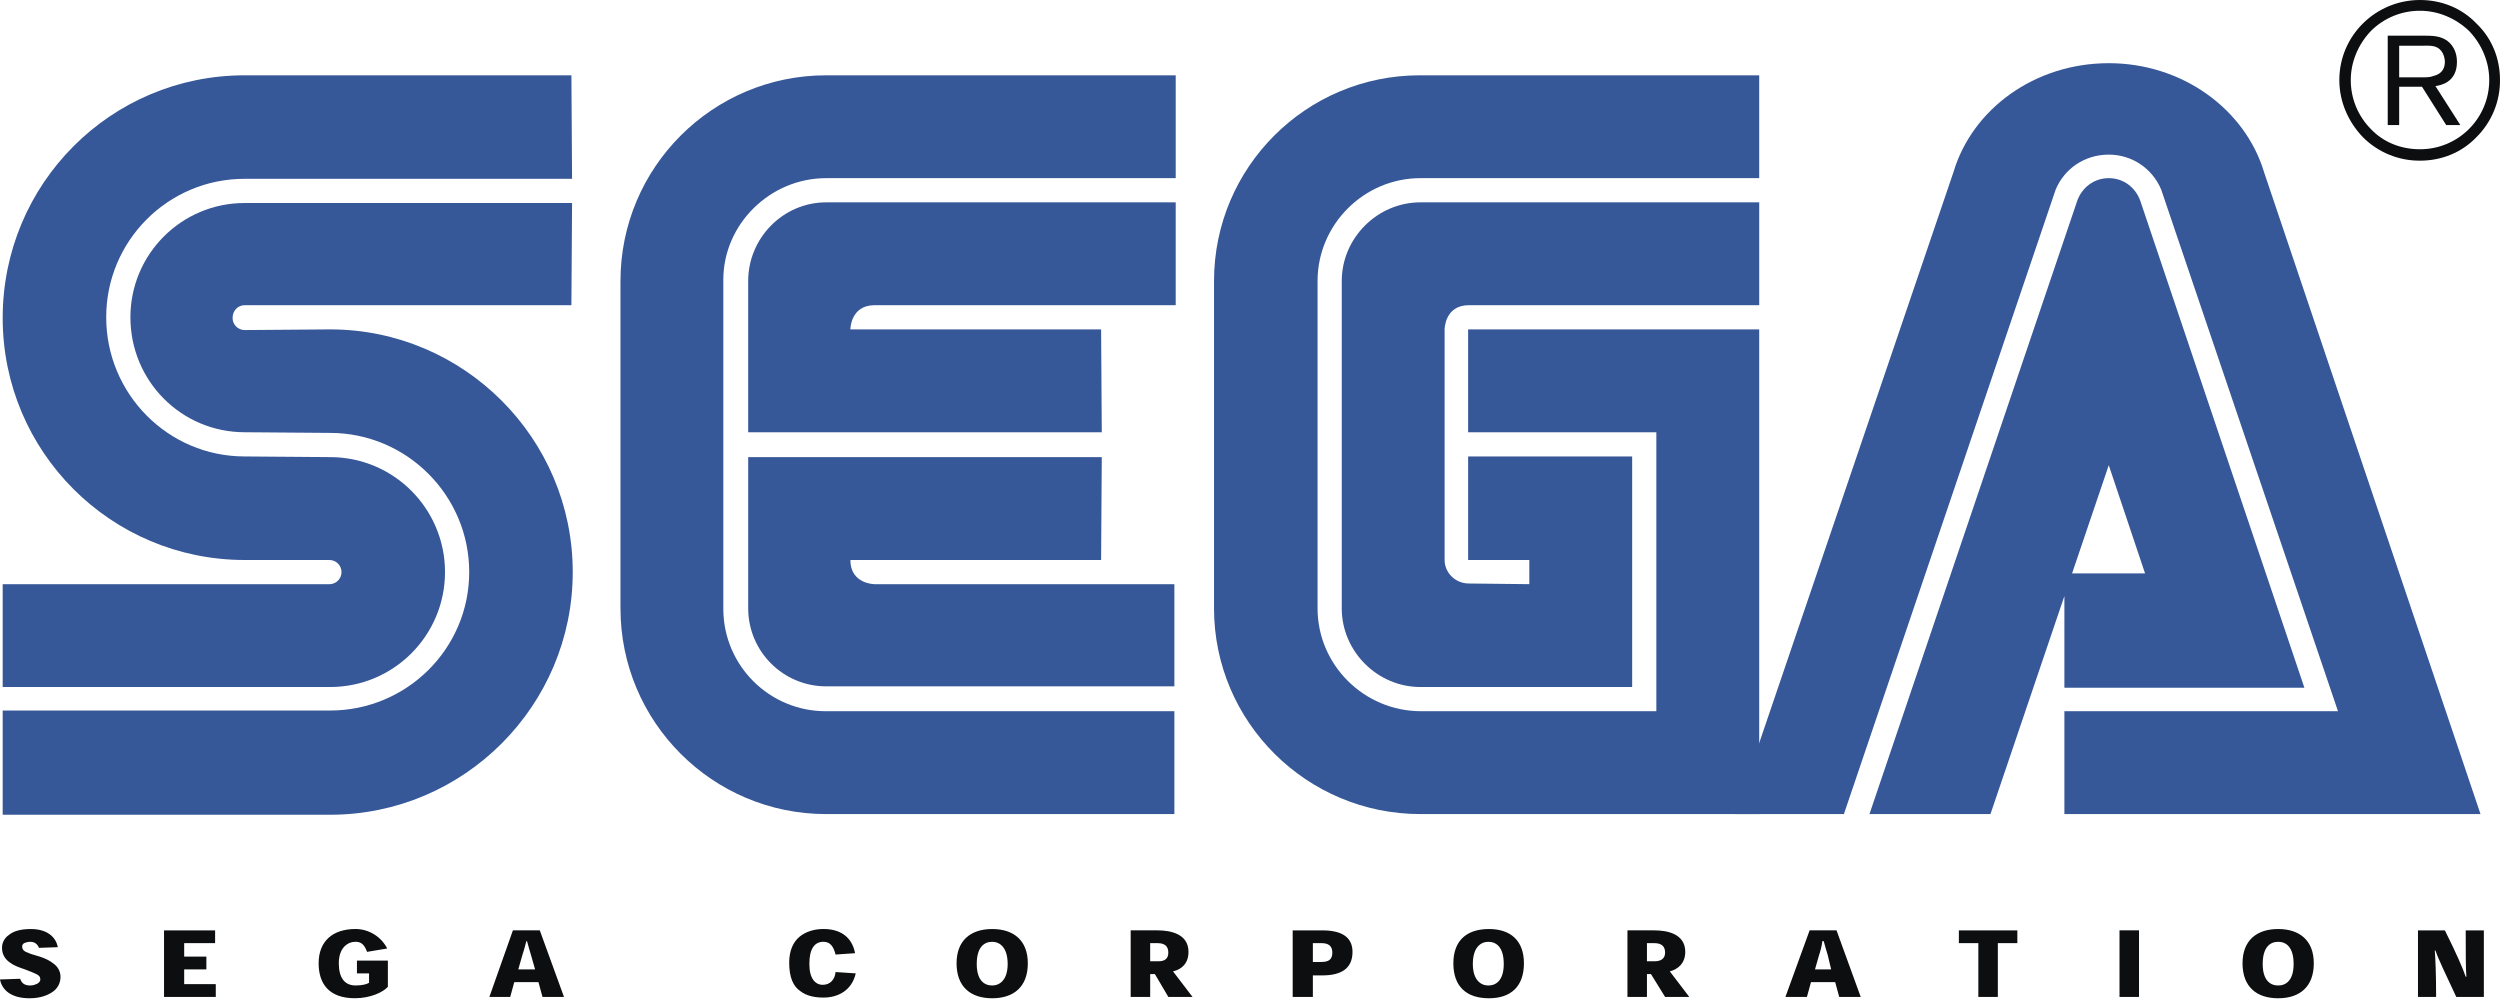
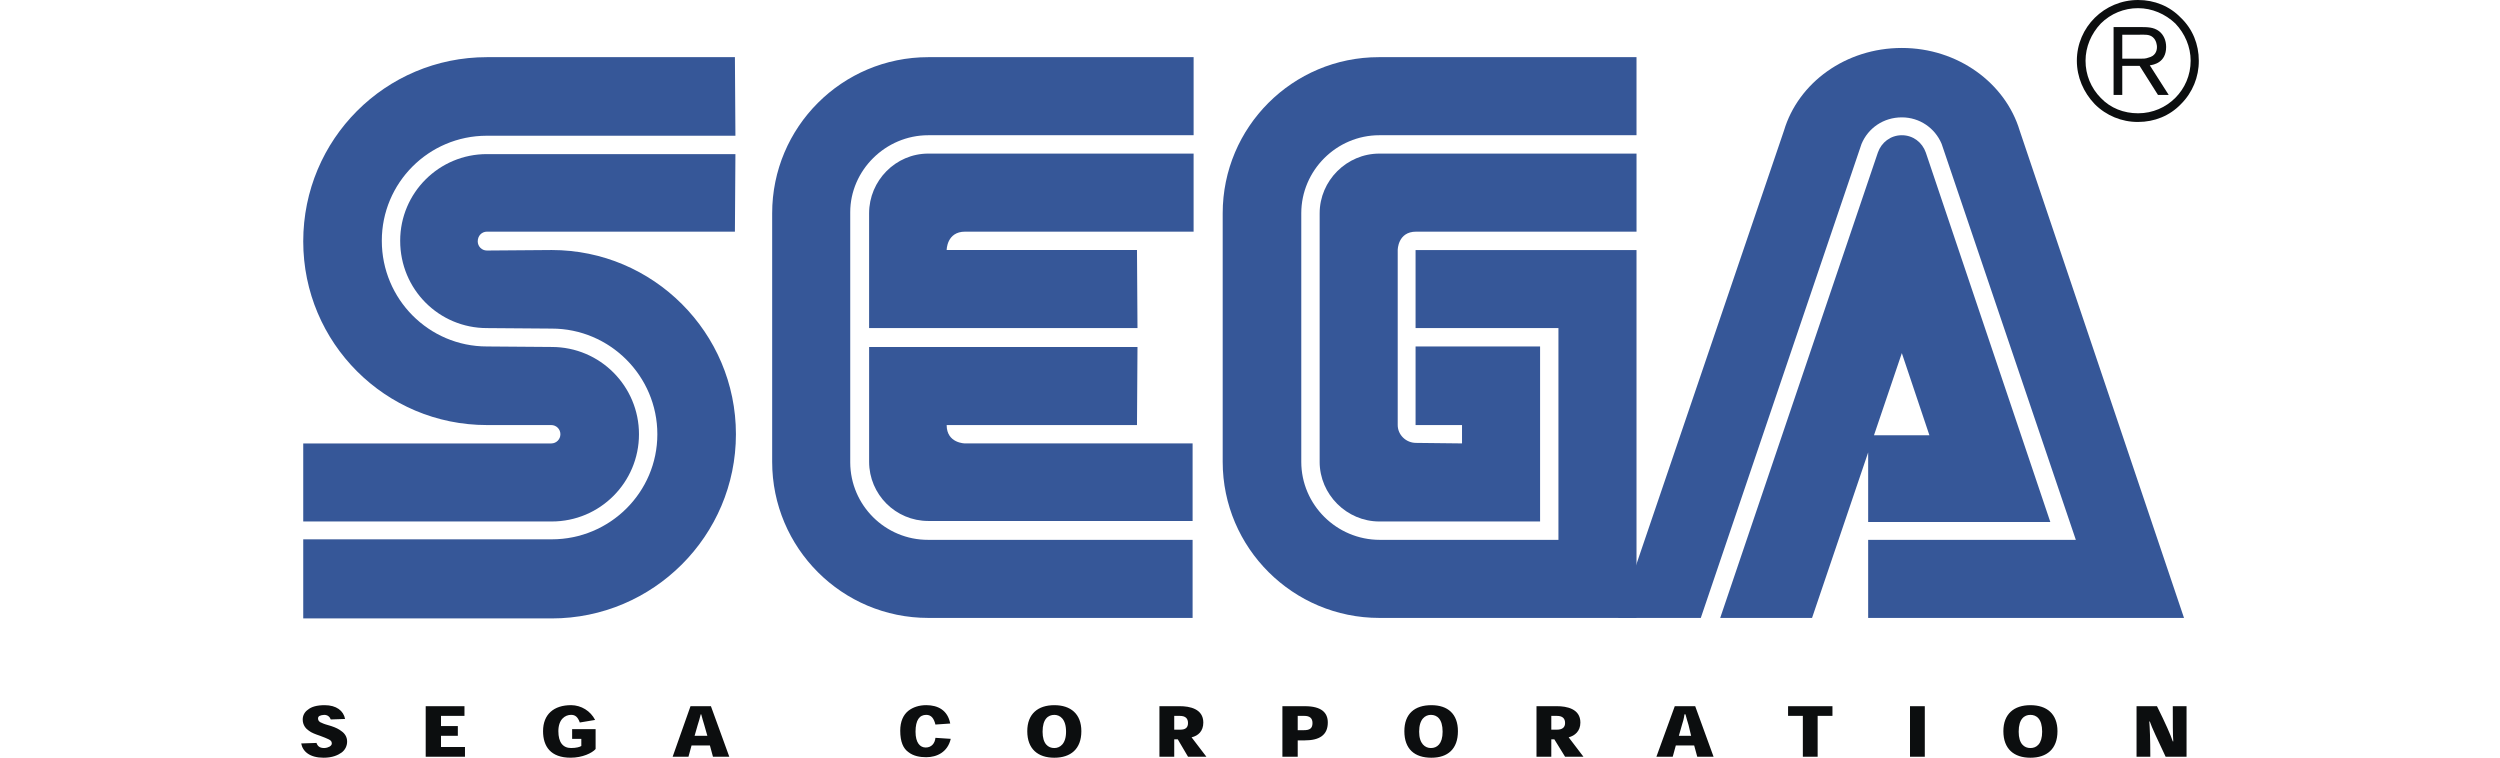
- <svg xmlns="http://www.w3.org/2000/svg" version="1.1" id="Layer_1" x="0px" y="0px" width="2279.412px" height="910.179px" viewBox="110.295 794.904 2279.412 910.179" enable-background="new 110.295 794.904 2279.412 910.179" xml:space="preserve">
+ <svg xmlns="http://www.w3.org/2000/svg" version="1.1" id="Layer_1" x="0px" y="0px" width="3003px" height="910.18px" viewBox="-251.5 794.904 3003 910.18" enable-background="new -251.5 794.904 3003 910.18" xml:space="preserve">
  <g>
-     <path fill="#0C0E0F" d="M163.004,1658.509c-1.842-9.818-10.415-16.55-24.513-16.55c-9.196,0-15.94,1.842-20.233,5.525   c-3.855,2.614-6.155,6.977-6.135,11.634c0,6.744,3.684,11.037,7.354,13.488c3.061,2.438,7.963,4.28,13.488,6.136   c4.903,1.841,7.964,3.061,10.415,4.279c2.451,1.232,3.684,2.451,3.684,4.916c0,1.219-0.61,2.438-2.452,3.67   c-1.232,0.609-3.683,1.842-6.744,1.842c-5.512,0-7.963-2.438-9.196-6.135l-18.378,0.623c1.842,9.805,10.415,17.146,26.964,17.146   c10.415,0,17.159-3.061,21.452-6.135c4.326-3.11,6.847-8.148,6.744-13.476c0-5.524-3.074-9.805-6.744-12.256   c-3.061-2.451-6.744-4.293-12.256-6.135c-6.122-1.842-8.586-2.438-11.037-3.671c-3.684-1.232-4.903-3.061-4.903-5.525   c0-1.219,0.623-2.438,1.855-3.061c1.219-0.609,3.67-1.22,5.512-1.22c4.293,0,6.744,2.438,7.963,5.513L163.004,1658.509   L163.004,1658.509z M278.228,1667.082v-12.257h28.196v-11.646h-46.575v60.686h47.184v-11.647h-28.806v-13.476h20.232v-11.659   H278.228z M463.941,1670.752h-28.196v11.646h11.037v8.587c-1.842,1.219-6.135,2.438-12.256,2.438   c-9.806,0-15.317-6.745-15.317-20.233c0-14.098,7.963-19.61,15.317-19.61c4.902,0,7.976,2.438,10.428,9.195l18.391-3.073   c-5.544-10.831-16.651-17.68-28.818-17.769c-20.83,0-33.709,11.037-33.709,31.257c0,18.392,9.196,31.867,33.099,31.867   c14.099,0,25.745-5.513,30.025-10.415V1670.752L463.941,1670.752z M601.239,1690.375l3.671,13.489h19.61l-22.062-60.686h-24.514   l-21.451,60.686h19l3.684-13.489H601.239L601.239,1690.375z M598.166,1678.741h-15.317l3.683-12.879   c1.22-3.67,2.451-7.963,3.671-12.866h0.609c1.232,4.903,2.451,8.573,3.684,12.866L598.166,1678.741z M872.139,1681.18   c-0.609,6.758-4.902,11.646-11.646,11.646s-12.257-5.524-12.257-19.014c0-14.098,4.89-20.22,12.866-20.22   c6.135,0,9.183,4.28,11.037,11.634l17.781-1.231c-3.061-15.94-14.707-22.062-28.806-22.062c-8.586,0-15.939,2.451-21.452,6.744   c-6.135,4.915-9.805,12.865-9.805,23.916c0,13.476,3.684,21.438,9.805,25.731c6.135,4.903,14.099,6.135,21.452,6.135   c12.879,0,25.745-6.135,29.416-22.062L872.139,1681.18L872.139,1681.18z M982.46,1673.217c0,21.451,12.866,31.866,32.476,31.866   c19.61,0,32.489-10.415,32.489-31.866c0-20.83-12.879-31.258-32.489-31.258C995.326,1641.959,982.46,1652.374,982.46,1673.217z    M1014.949,1653.606c6.744,0,14.098,4.902,14.098,20.22c0,14.721-7.354,19.623-14.098,19.623c-7.354,0-14.099-4.902-14.099-19.623   C1000.851,1658.509,1007.595,1653.606,1014.949,1653.606z M1179.82,1680.57c7.964-1.842,14.099-7.354,14.099-17.769   c0-16.55-16.55-19.623-28.196-19.623h-24.513v60.686h17.781v-20.843h4.293l12.257,20.843h22.061L1179.82,1680.57L1179.82,1680.57z    M1158.979,1671.375v-16.55h6.744c6.744,0,9.805,3.061,9.805,8.586c0,5.513-3.061,7.964-9.195,7.964H1158.979L1158.979,1671.375z    M1307.313,1703.864v-19.624h8.56c17.172,0,27.587-6.135,27.587-21.438c0-11.647-7.341-19.623-27.587-19.623h-26.951v60.686   H1307.313z M1307.313,1671.997v-17.172h7.95c6.135,0,9.805,2.451,9.805,8.586c0,6.744-3.67,8.586-10.414,8.586H1307.313   L1307.313,1671.997z M1435.416,1673.217c0,21.451,12.256,31.866,32.477,31.866c19.609,0,31.866-10.415,31.866-31.866   c0-20.83-12.257-31.258-31.866-31.258C1447.672,1641.959,1435.416,1652.374,1435.416,1673.217z M1467.282,1653.606   c7.341,0,14.085,4.902,14.085,20.22c0,14.721-6.744,19.623-14.085,19.623c-6.744,0-14.11-4.902-14.11-19.623   C1453.172,1658.509,1460.538,1653.606,1467.282,1653.606z M1632.776,1680.57c7.341-1.842,14.085-7.354,14.085-17.769   c0-16.55-16.536-19.623-28.195-19.623h-24.526v60.686h17.782v-20.843h3.67l12.865,20.843h22.063L1632.776,1680.57L1632.776,1680.57   z M1611.922,1671.375v-16.55h6.744c6.744,0,9.805,3.061,9.805,8.586c0,5.513-3.67,7.964-9.805,7.964H1611.922z M1783.551,1690.375   l3.67,13.489h19.61l-22.062-60.686h-24.526l-22.062,60.686h19.61l3.696-13.489H1783.551L1783.551,1690.375z M1779.867,1678.741   h-14.721l3.67-12.879c1.22-3.67,2.451-7.963,3.061-12.866h1.22c1.245,4.903,2.451,8.573,3.696,12.866L1779.867,1678.741z    M1949.641,1643.179h-53.318v11.646h17.756v49.039h17.781v-49.039h17.781V1643.179z M2060.571,1703.864v-60.686h-17.781v60.686   H2060.571z M2154.952,1673.217c0,21.451,12.866,31.866,32.477,31.866c19.636,0,32.502-10.415,32.502-31.866   c0-20.83-12.866-31.258-32.502-31.258C2167.831,1641.959,2154.952,1652.374,2154.952,1673.217z M2187.429,1653.606   c7.366,0,14.11,4.902,14.11,20.22c0,14.721-6.744,19.623-14.11,19.623c-7.341,0-14.085-4.902-14.085-19.623   C2173.344,1658.509,2180.088,1653.606,2187.429,1653.606z M2358.448,1685.473c-2.452-7.354-8.587-21.452-19.001-42.294h-24.525   v60.686h16.536c0-20.843-0.61-34.94-1.22-42.308h0.609c2.451,7.354,9.196,21.452,19.001,42.308h25.136v-60.686h-16.536   c0,20.829,0,34.927,0.609,42.294H2358.448z" />
-     <path fill="#365798" d="M112.746,1537.76h298.486c121.968,0,221.264-99.296,221.264-221.277   c0-121.967-99.296-221.251-221.264-221.251l-77.832,0.61c-6.067,0.028-11.009-4.867-11.038-10.934c0-0.03,0-0.061,0-0.091   c0-6.745,4.903-11.647,11.038-11.647h297.876l0.609-93.161H333.401c-57.498-0.051-104.149,46.52-104.199,104.017   c0,0.057,0,0.113,0,0.169c0,58.234,46.575,104.809,104.199,104.809l77.832,0.609c69.868,0,126.87,57.003,126.87,126.87   c0,69.882-57.002,126.261-126.87,126.261H112.746V1537.76L112.746,1537.76z" />
-     <path fill="#365798" d="M112.746,1421.305h298.486c58.221,0,104.809-47.197,104.809-104.809   c0-57.599-46.588-104.809-104.809-104.809l-77.832-0.609c-69.881,0-126.261-57.002-126.261-126.871   c-0.093-69.639,56.285-126.167,125.923-126.26c0.112-0.001,0.225-0.001,0.337,0h298.486l-0.609-94.382H333.401   c-121.968,0-220.655,98.675-220.655,221.265c0,121.968,98.674,220.654,220.655,220.654h77.222c6.135,0,11.037,4.902,11.037,11.024   c0.028,6.074-4.872,11.021-10.946,11.05c-0.03,0.001-0.061,0.001-0.091,0H112.746V1421.305z M863.566,1443.366   c-51.574,0.216-93.557-41.419-93.771-92.991c-0.002-0.256-0.002-0.512,0-0.768V1049.89c0-50.258,42.294-92.553,93.771-92.553   h318.705v-93.771H863.566c-103.577,0-187.543,83.967-187.543,187.543v298.499c0,103.577,83.966,187.543,187.543,187.543h317.486   v-93.771H863.566V1443.366L863.566,1443.366z" />
-     <path fill="#365798" d="M792.466,1051.108c0-39.221,31.866-71.71,71.087-71.71h318.706v93.771H907.689   c-22.063,0-22.063,22.075-22.063,22.075h228.618l0.61,93.771h-322.39V1051.108z M863.566,1420.695   c-39.249-0.029-71.06-31.839-71.088-71.088v-137.92h322.377l-0.61,93.784H885.627c0,22.062,22.063,22.062,22.063,22.062h273.363   v93.162H863.566z M1405.975,1443.366c-52.087,0-94.381-42.294-94.381-93.759v-298.499c0-51.477,42.307-93.771,93.771-93.771   h308.914v-93.771h-309.524c-103.576,0-187.556,83.967-187.556,187.543v298.499c0,103.577,84.576,187.543,188.166,187.543h308.914   v-441.905h-265.4v93.771h171.615v254.35H1405.975L1405.975,1443.366z" />
-     <path fill="#365798" d="M1333.655,1349.607c0,39.221,32.502,71.697,71.71,71.697h193.08v-210.227h-149.554v94.394h55.782v22.062   l-55.173-0.623c-12.257,0-22.062-9.805-22.062-21.438v-210.227c0,0,0-22.075,22.062-22.075h264.791v-93.771h-308.914   c-39.208,0-71.71,32.477-71.71,71.71v298.499H1333.655L1333.655,1349.607z M2004.179,978.18   c4.28-12.257,15.33-20.843,28.806-20.843c13.502,0,24.526,8.586,28.806,20.843l149.555,443.748h-218.813v-104.199h73.564   l-33.111-98.675l-107.856,318.097h-110.321L2004.179,978.18z" />
-     <path fill="#365798" d="M2241.992,1443.366h-249.46v93.771h379.392l-197.361-585.325c-17.146-57.002-74.147-99.297-141.578-99.297   c-67.403,0-124.405,41.672-141.577,99.297l-199.177,585.325h99.271l193.081-569.386c7.95-19,26.342-31.866,48.402-31.866   c21.453,0,39.844,12.865,47.807,31.866L2241.992,1443.366L2241.992,1443.366z" />
-     <path fill="#0C0E0F" d="M2316.776,941.397c19.61,0,38.001-7.354,51.477-21.452c13.864-13.776,21.596-32.556,21.452-52.1   c0-19.61-7.341-38.001-21.452-51.49c-13.476-14.098-31.866-21.451-51.477-21.451c-40.453,0-73.564,32.476-73.564,72.941   c0,19.61,7.976,38.002,21.452,52.1C2278.45,933.803,2297.229,941.533,2316.776,941.397L2316.776,941.397z M2253.652,867.858   c0-16.549,6.744-32.489,18.365-44.745c11.879-11.841,27.986-18.46,44.759-18.392c16.536,0,32.476,6.745,44.732,18.392   c11.647,12.256,18.392,28.184,18.392,44.745c0.05,34.813-28.131,63.074-62.942,63.124c-0.061,0-0.121,0-0.182,0   c-17.173,0-33.112-6.135-44.759-18.378C2260.196,900.72,2253.589,884.621,2253.652,867.858z" />
-     <path fill="#0C0E0F" d="M2297.775,873.98v34.94h-10.44v-81.515h30.038c11.05,0,17.781,0,24.525,4.902   c5.525,4.293,8.561,11.037,8.561,19.001c0,19.001-15.305,21.452-19.61,22.074l22.697,35.55h-12.893l-22.062-34.94h-20.816V873.98   L2297.775,873.98z M2297.775,865.407h21.452c3.671,0,6.744,0,9.806-1.231c7.95-1.842,10.414-7.354,10.414-12.879   c0-1.842-0.609-7.964-4.916-11.647c-4.279-3.67-9.805-3.061-15.939-3.061h-20.816V865.407z" />
+     <path fill="#0C0E0F" d="M163.004,1658.509c-1.842-9.818-10.415-16.551-24.513-16.551c-9.196,0-15.94,1.842-20.233,5.525   c-3.855,2.613-6.155,6.977-6.135,11.635c0,6.744,3.684,11.037,7.354,13.488c3.061,2.438,7.963,4.279,13.488,6.135   c4.903,1.842,7.964,3.061,10.415,4.279c2.451,1.232,3.684,2.451,3.684,4.916c0,1.219-0.61,2.438-2.452,3.67   c-1.232,0.609-3.683,1.842-6.744,1.842c-5.512,0-7.963-2.438-9.196-6.135l-18.378,0.623c1.842,9.805,10.415,17.146,26.964,17.146   c10.415,0,17.159-3.061,21.452-6.135c4.326-3.111,6.847-8.148,6.744-13.477c0-5.523-3.074-9.805-6.744-12.256   c-3.061-2.451-6.744-4.293-12.256-6.135c-6.122-1.842-8.586-2.438-11.037-3.672c-3.684-1.232-4.903-3.061-4.903-5.525   c0-1.219,0.623-2.438,1.855-3.061c1.219-0.609,3.67-1.219,5.512-1.219c4.293,0,6.744,2.438,7.963,5.512L163.004,1658.509   L163.004,1658.509z M278.228,1667.082v-12.256h28.196v-11.646h-46.575v60.686h47.184v-11.646h-28.806v-13.477h20.232v-11.658   h-20.231V1667.082z M463.941,1670.751h-28.196v11.646h11.037v8.588c-1.843,1.219-6.136,2.438-12.256,2.438   c-9.807,0-15.317-6.746-15.317-20.234c0-14.098,7.963-19.609,15.317-19.609c4.901,0,7.976,2.438,10.428,9.195l18.391-3.072   c-5.544-10.832-16.65-17.682-28.817-17.77c-20.83,0-33.709,11.037-33.709,31.256c0,18.393,9.195,31.867,33.099,31.867   c14.099,0,25.745-5.512,30.025-10.414L463.941,1670.751L463.941,1670.751z M601.239,1690.375l3.671,13.49h19.609l-22.062-60.688   h-24.514l-21.451,60.688h19l3.684-13.49H601.239L601.239,1690.375z M598.166,1678.742h-15.317l3.684-12.879   c1.22-3.672,2.45-7.965,3.671-12.867h0.609c1.231,4.902,2.45,8.574,3.684,12.867L598.166,1678.742z M872.139,1681.179   c-0.608,6.76-4.901,11.646-11.646,11.646s-12.257-5.523-12.257-19.014c0-14.098,4.89-20.221,12.865-20.221   c6.136,0,9.184,4.281,11.037,11.635l17.781-1.23c-3.061-15.941-14.707-22.063-28.806-22.063c-8.586,0-15.939,2.451-21.452,6.744   c-6.135,4.914-9.805,12.865-9.805,23.916c0,13.477,3.684,21.438,9.805,25.73c6.135,4.902,14.099,6.135,21.452,6.135   c12.879,0,25.745-6.135,29.416-22.061L872.139,1681.179L872.139,1681.179z M982.46,1673.216c0,21.451,12.866,31.867,32.476,31.867   c19.61,0,32.489-10.416,32.489-31.867c0-20.83-12.879-31.258-32.489-31.258C995.326,1641.958,982.46,1652.375,982.46,1673.216z    M1014.949,1653.605c6.744,0,14.098,4.902,14.098,20.221c0,14.721-7.354,19.623-14.098,19.623c-7.354,0-14.1-4.902-14.1-19.623   C1000.852,1658.509,1007.595,1653.605,1014.949,1653.605z M1179.82,1680.57c7.964-1.842,14.099-7.354,14.099-17.77   c0-16.549-16.55-19.623-28.196-19.623h-24.513v60.688h17.781v-20.844h4.293l12.257,20.844h22.061L1179.82,1680.57L1179.82,1680.57z    M1158.979,1671.375v-16.549h6.744c6.744,0,9.806,3.061,9.806,8.586c0,5.512-3.062,7.963-9.195,7.963H1158.979L1158.979,1671.375z    M1307.313,1703.865v-19.625h8.561c17.172,0,27.587-6.135,27.587-21.438c0-11.646-7.341-19.623-27.587-19.623h-26.951v60.686   H1307.313L1307.313,1703.865z M1307.313,1671.998v-17.172h7.95c6.136,0,9.806,2.451,9.806,8.586c0,6.744-3.67,8.586-10.414,8.586   H1307.313L1307.313,1671.998z M1435.416,1673.216c0,21.451,12.256,31.867,32.477,31.867c19.609,0,31.866-10.416,31.866-31.867   c0-20.83-12.257-31.258-31.866-31.258C1447.672,1641.958,1435.416,1652.375,1435.416,1673.216z M1467.282,1653.605   c7.341,0,14.085,4.902,14.085,20.221c0,14.721-6.744,19.623-14.085,19.623c-6.744,0-14.11-4.902-14.11-19.623   C1453.172,1658.509,1460.538,1653.605,1467.282,1653.605z M1632.775,1680.57c7.342-1.842,14.086-7.354,14.086-17.77   c0-16.549-16.536-19.623-28.195-19.623h-24.525v60.688h17.781v-20.844h3.67l12.865,20.844h22.063L1632.775,1680.57   L1632.775,1680.57z M1611.922,1671.375v-16.549h6.744c6.744,0,9.805,3.061,9.805,8.586c0,5.512-3.67,7.963-9.805,7.963H1611.922z    M1783.551,1690.375l3.67,13.49h19.61l-22.062-60.688h-24.526l-22.062,60.688h19.609l3.696-13.49H1783.551L1783.551,1690.375z    M1779.867,1678.742h-14.721l3.67-12.879c1.22-3.672,2.451-7.965,3.061-12.867h1.221c1.244,4.902,2.45,8.574,3.695,12.867   L1779.867,1678.742z M1949.641,1643.179h-53.317v11.646h17.756v49.039h17.78v-49.039h17.781V1643.179z M2060.571,1703.865v-60.688   h-17.781v60.688H2060.571z M2154.952,1673.216c0,21.451,12.866,31.867,32.477,31.867c19.636,0,32.502-10.416,32.502-31.867   c0-20.83-12.866-31.258-32.502-31.258C2167.831,1641.958,2154.952,1652.375,2154.952,1673.216z M2187.429,1653.605   c7.366,0,14.11,4.902,14.11,20.221c0,14.721-6.744,19.623-14.11,19.623c-7.341,0-14.085-4.902-14.085-19.623   C2173.344,1658.509,2180.088,1653.605,2187.429,1653.605z M2358.448,1685.472c-2.452-7.354-8.587-21.451-19.001-42.293h-24.525   v60.686h16.536c0-20.842-0.61-34.939-1.22-42.309h0.608c2.451,7.355,9.196,21.453,19.001,42.309h25.137v-60.686h-16.536   c0,20.828,0,34.928,0.608,42.293H2358.448z" />
+     <path fill="#365798" d="M112.746,1537.759h298.486c121.968,0,221.264-99.295,221.264-221.275   c0-121.969-99.296-221.252-221.264-221.252l-77.833,0.609c-6.067,0.029-11.009-4.867-11.038-10.934c0-0.029,0-0.061,0-0.09   c0-6.746,4.903-11.648,11.038-11.648h297.876l0.608-93.16H333.401c-57.498-0.051-104.149,46.52-104.199,104.018   c0,0.057,0,0.111,0,0.168c0,58.234,46.575,104.809,104.199,104.809l77.833,0.609c69.868,0,126.87,57.004,126.87,126.871   c0,69.881-57.002,126.26-126.87,126.26H112.746V1537.759L112.746,1537.759z" />
+     <path fill="#365798" d="M112.746,1421.304h298.486c58.221,0,104.809-47.195,104.809-104.809   c0-57.598-46.588-104.809-104.809-104.809l-77.833-0.609c-69.881,0-126.261-57.002-126.261-126.871   c-0.093-69.639,56.285-126.166,125.923-126.26c0.112,0,0.225,0,0.337,0h298.486l-0.608-94.381H333.401   c-121.968,0-220.655,98.674-220.655,221.264c0,121.969,98.674,220.654,220.655,220.654h77.222c6.135,0,11.037,4.902,11.037,11.023   c0.027,6.074-4.872,11.021-10.946,11.051c-0.03,0.002-0.061,0.002-0.091,0H112.746V1421.304z M863.566,1443.367   c-51.574,0.215-93.558-41.42-93.771-92.992c-0.002-0.256-0.002-0.512,0-0.768V1049.89c0-50.258,42.294-92.553,93.771-92.553   h318.705v-93.771H863.566c-103.577,0-187.543,83.967-187.543,187.543v298.5c0,103.576,83.966,187.543,187.543,187.543h317.485   v-93.771H863.566V1443.367L863.566,1443.367z" />
+     <path fill="#365798" d="M792.466,1051.109c0-39.223,31.866-71.711,71.087-71.711h318.706v93.771H907.689   c-22.063,0-22.063,22.074-22.063,22.074h228.618l0.609,93.771h-322.39v-137.906H792.466z M863.566,1420.695   c-39.25-0.029-71.061-31.84-71.088-71.088v-137.92h322.377l-0.61,93.783H885.627c0,22.063,22.063,22.063,22.063,22.063h273.363   v93.162H863.566z M1405.975,1443.367c-52.087,0-94.381-42.295-94.381-93.76v-298.5c0-51.477,42.308-93.77,93.771-93.77h308.914   v-93.771h-309.524c-103.576,0-187.556,83.967-187.556,187.543v298.498c0,103.578,84.576,187.543,188.166,187.543h308.914v-441.904   h-265.4v93.771h171.615v254.35H1405.975L1405.975,1443.367z" />
+     <path fill="#365798" d="M1333.655,1349.607c0,39.221,32.502,71.697,71.71,71.697h193.08v-210.227h-149.555v94.393h55.782v22.063   l-55.173-0.623c-12.257,0-22.063-9.805-22.063-21.438v-210.227c0,0,0-22.076,22.063-22.076h264.791V979.4h-308.914   c-39.208,0-71.71,32.477-71.71,71.709v298.5h-0.012V1349.607z M2004.179,978.179c4.28-12.256,15.33-20.842,28.806-20.842   c13.502,0,24.526,8.586,28.807,20.842l149.555,443.748h-218.813v-104.199h73.563l-33.11-98.674L1925.13,1537.15h-110.321   L2004.179,978.179z" />
+     <path fill="#365798" d="M2241.992,1443.367h-249.46v93.77h379.392l-197.361-585.324c-17.146-57.002-74.146-99.297-141.578-99.297   c-67.402,0-124.404,41.672-141.576,99.297l-199.178,585.324h99.271l193.081-569.385c7.95-19,26.342-31.867,48.401-31.867   c21.453,0,39.845,12.865,47.808,31.867L2241.992,1443.367L2241.992,1443.367z" />
+     <path fill="#0C0E0F" d="M2316.775,941.396c19.61,0,38.002-7.354,51.478-21.451c13.864-13.775,21.596-32.557,21.452-52.1   c0-19.609-7.342-38.002-21.452-51.49c-13.476-14.098-31.866-21.451-51.478-21.451c-40.452,0-73.563,32.477-73.563,72.941   c0,19.609,7.976,38.002,21.452,52.1C2278.45,933.802,2297.229,941.533,2316.775,941.396L2316.775,941.396z M2253.652,867.859   c0-16.551,6.744-32.49,18.365-44.746c11.879-11.842,27.985-18.459,44.759-18.393c16.536,0,32.476,6.746,44.731,18.393   c11.647,12.256,18.393,28.184,18.393,44.746c0.05,34.813-28.131,63.072-62.942,63.123c-0.061,0-0.121,0-0.182,0   c-17.173,0-33.112-6.135-44.759-18.379C2260.196,900.72,2253.589,884.621,2253.652,867.859z" />
+     <path fill="#0C0E0F" d="M2297.775,873.98v34.939h-10.44v-81.514h30.038c11.05,0,17.781,0,24.525,4.9   c5.524,4.293,8.561,11.037,8.561,19.002c0,19-15.305,21.451-19.61,22.074l22.697,35.549h-12.894l-22.062-34.939h-20.815V873.98   L2297.775,873.98z M2297.775,865.408h21.451c3.671,0,6.744,0,9.807-1.232c7.949-1.842,10.414-7.354,10.414-12.879   c0-1.842-0.609-7.963-4.916-11.646c-4.279-3.67-9.806-3.061-15.939-3.061h-20.816V865.408L2297.775,865.408z" />
  </g>
</svg>
